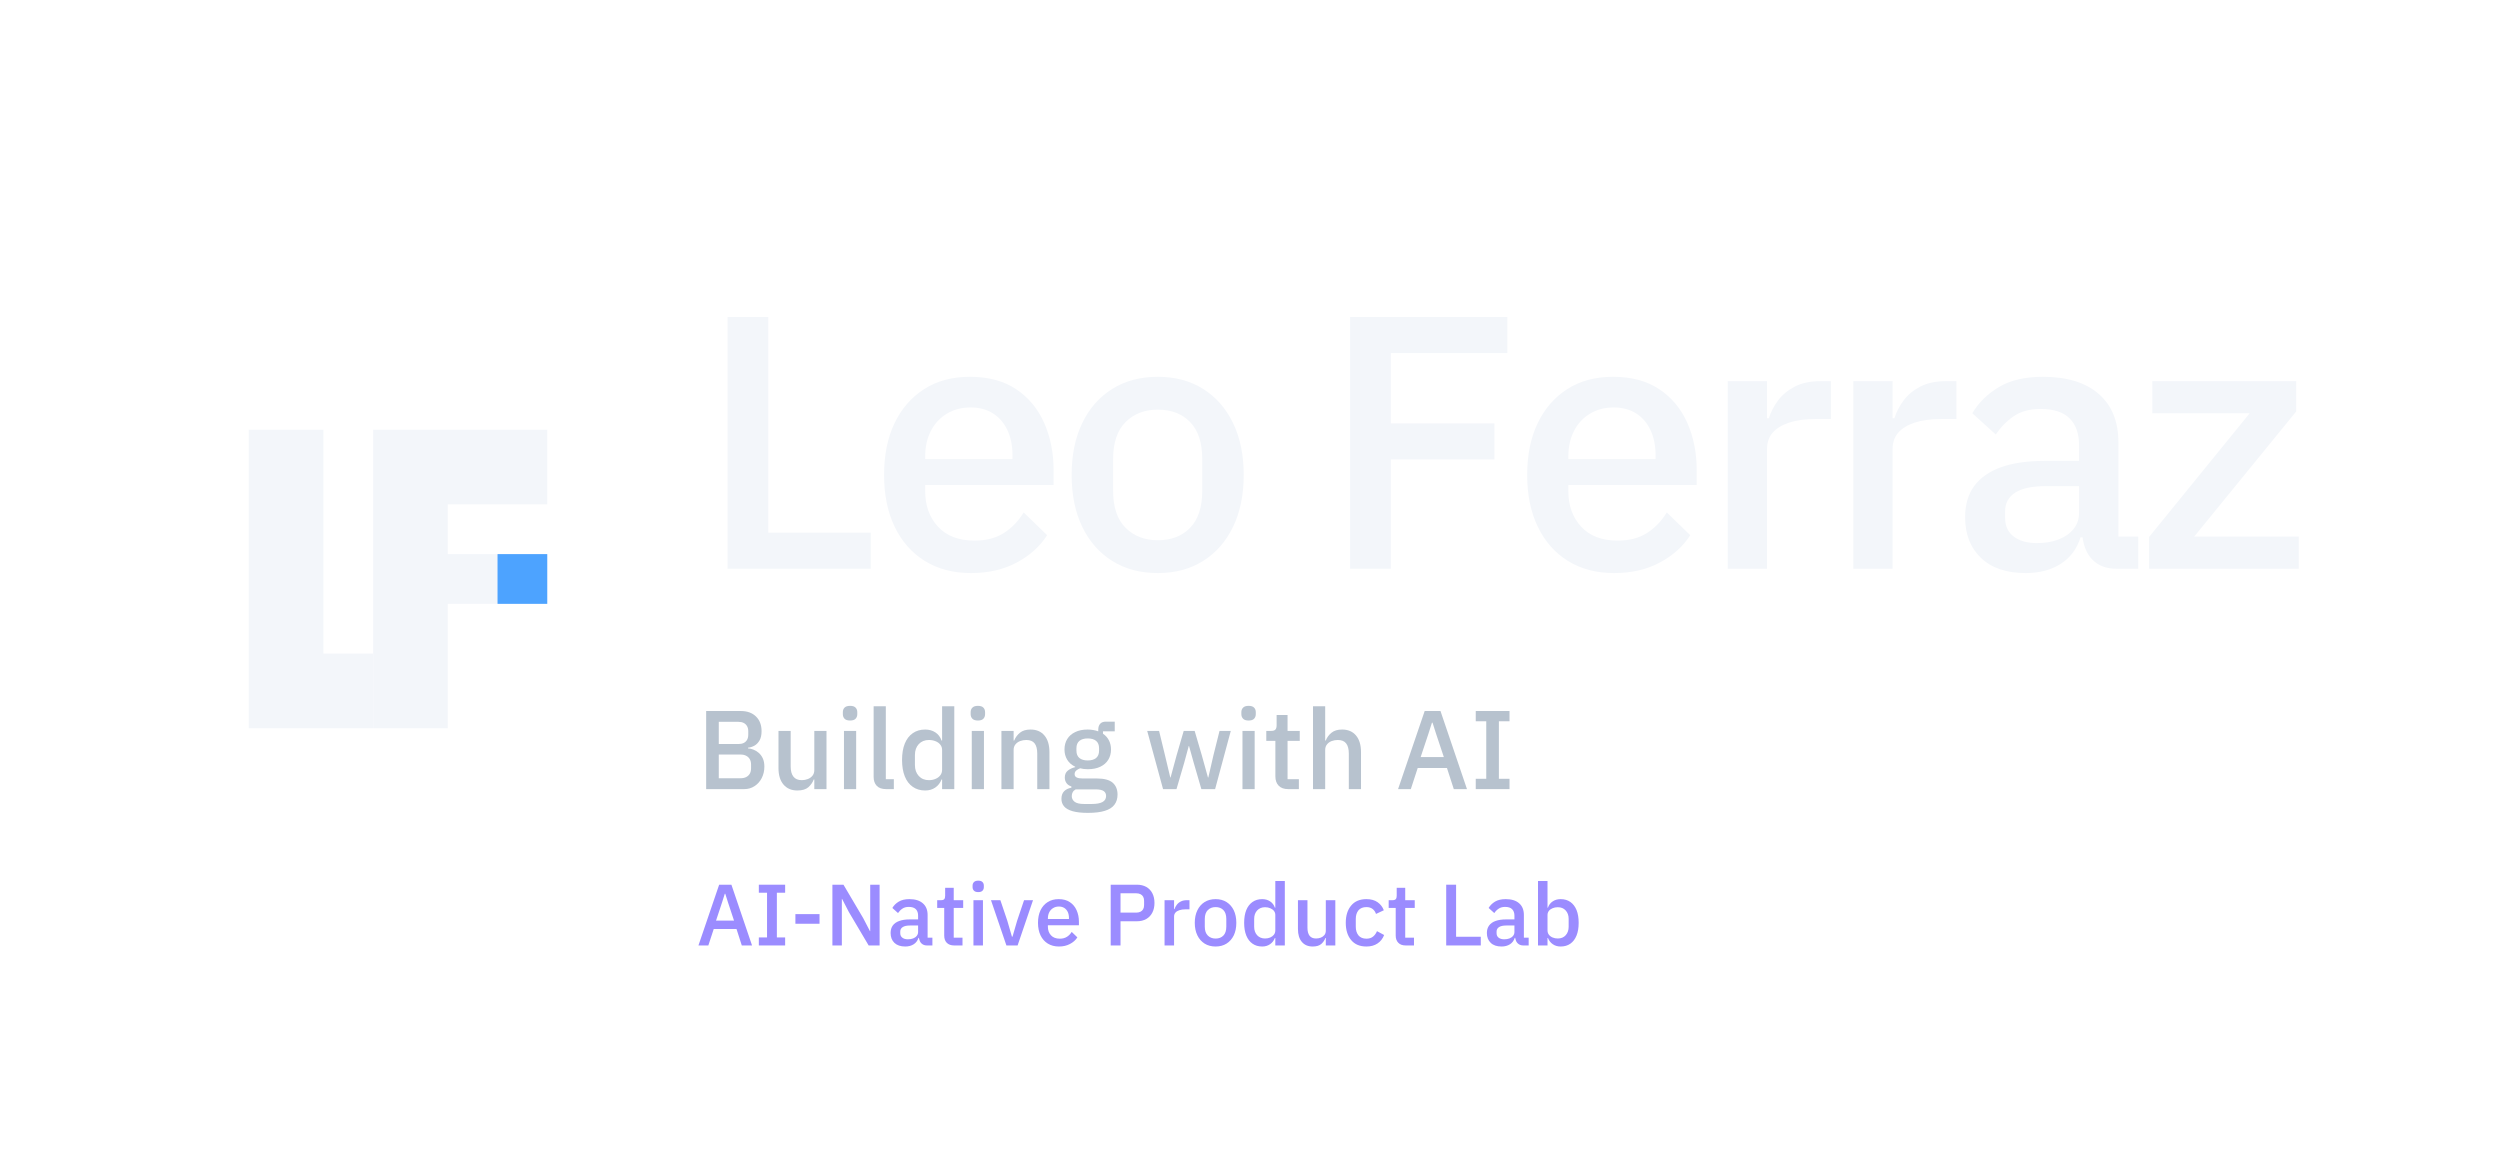
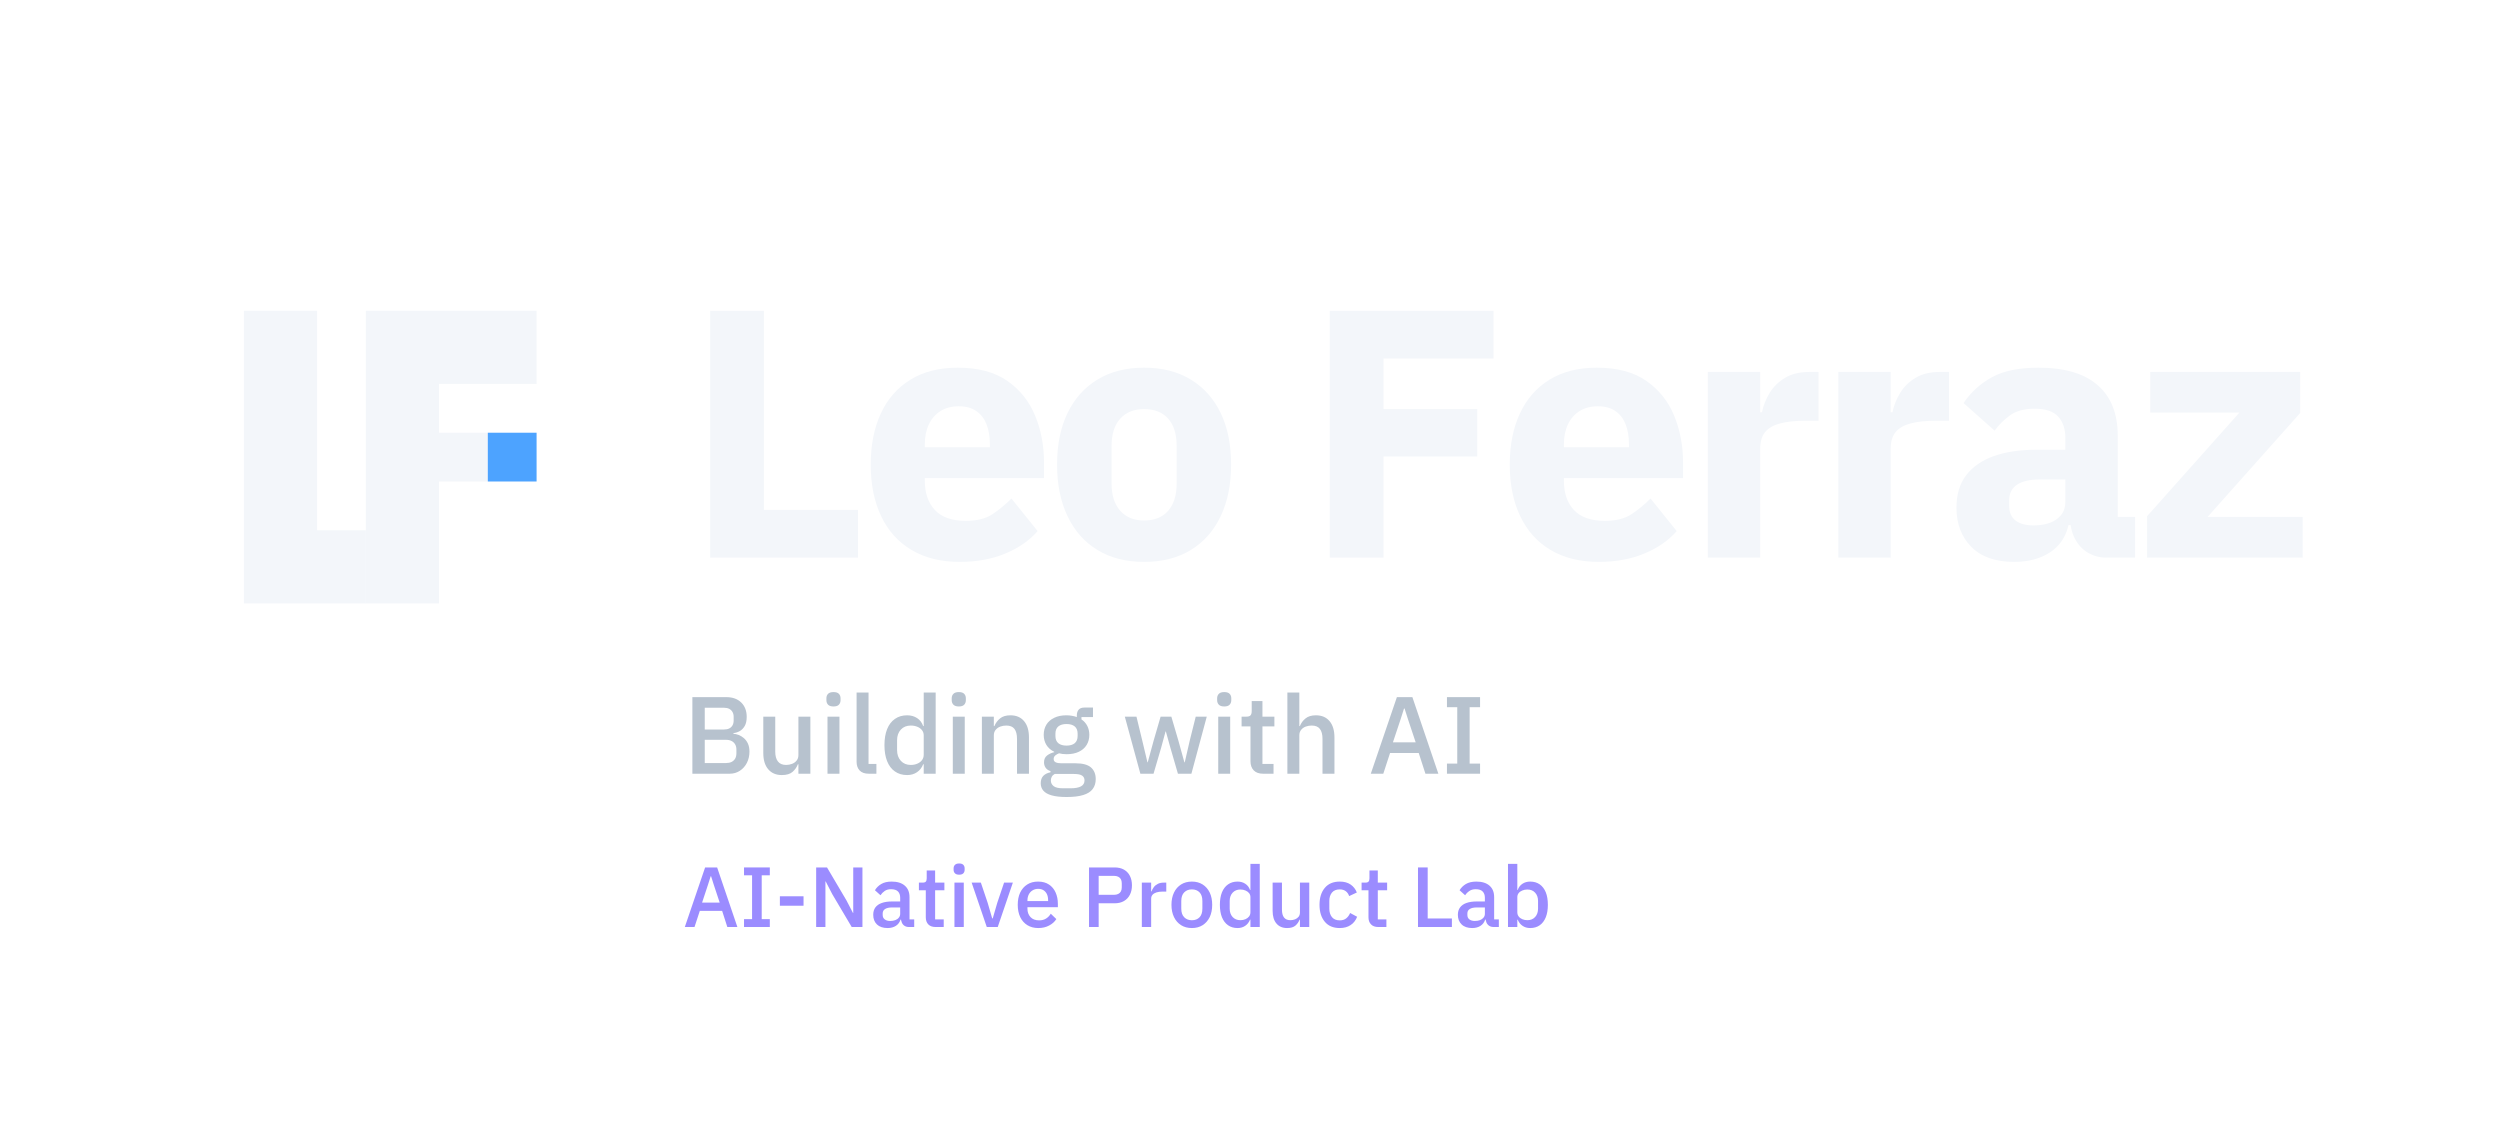
- <svg xmlns="http://www.w3.org/2000/svg" viewBox="0 0 402 187" width="402" height="187" role="img" aria-labelledby="title">
-   <g data-mark="constructed-lf" transform="translate(32 61.1) scale(1)">
+ <svg xmlns="http://www.w3.org/2000/svg" viewBox="0 0 410 187" width="410" height="187" role="img" aria-labelledby="title">
+   <g data-mark="constructed-lf" transform="translate(32 42.966) scale(1)">
    <path d="M8 8H20V44H28V56H8Z" fill="#F3F6FA" />
    <path d="M28 8H56V20H40V28H48V36H40V56H28Z" fill="#F3F6FA" />
    <rect x="48" y="28" width="8" height="8" fill="#4DA3FF" />
  </g>
-   <path d="M140.01 91.45L116.99 91.45L116.99 50.97L123.54 50.97L123.54 85.65L140.01 85.65Z" fill="#F3F6FA" />
-   <path d="M156.14 92.15Q151.85 92.15 148.71 90.2Q145.58 88.26 143.87 84.72Q142.16 81.18 142.16 76.37Q142.16 71.56 143.84 68.05Q145.52 64.54 148.6 62.57Q151.67 60.59 155.96 60.59Q160.43 60.59 163.42 62.6Q166.4 64.6 167.91 68.02Q169.42 71.44 169.42 75.62L169.42 77.99L148.77 77.99L148.77 78.98Q148.77 82.46 150.83 84.69Q152.89 86.93 156.72 86.93Q159.5 86.93 161.42 85.71Q163.33 84.49 164.61 82.4L168.38 86.06Q166.64 88.78 163.48 90.46Q160.31 92.15 156.14 92.15ZM156.08 65.52Q153.88 65.52 152.22 66.54Q150.57 67.55 149.67 69.32Q148.77 71.09 148.77 73.41L148.77 73.82L162.81 73.82L162.81 73.24Q162.81 70.92 162 69.18Q161.18 67.44 159.68 66.48Q158.17 65.52 156.08 65.52Z" fill="#F3F6FA" />
-   <path d="M186.18 92.15Q181.95 92.15 178.85 90.2Q175.74 88.26 174.03 84.72Q172.32 81.18 172.32 76.37Q172.32 71.56 174.03 68.02Q175.74 64.48 178.85 62.54Q181.95 60.59 186.18 60.59Q190.36 60.59 193.46 62.54Q196.56 64.48 198.27 68.02Q199.99 71.56 199.99 76.37Q199.99 81.18 198.27 84.72Q196.56 88.26 193.46 90.2Q190.36 92.15 186.18 92.15ZM186.18 86.87Q189.43 86.87 191.37 84.87Q193.32 82.87 193.32 78.92L193.32 73.82Q193.32 69.87 191.37 67.87Q189.43 65.87 186.18 65.87Q182.99 65.87 180.99 67.87Q178.99 69.87 178.99 73.82L178.99 78.92Q178.99 82.87 180.99 84.87Q182.99 86.87 186.18 86.87Z" fill="#F3F6FA" />
-   <path d="M223.65 91.45L217.1 91.45L217.1 50.97L242.38 50.97L242.38 56.77L223.65 56.77L223.65 68.08L240.3 68.08L240.3 73.88L223.65 73.88Z" fill="#F3F6FA" />
-   <path d="M259.55 92.15Q255.26 92.15 252.13 90.2Q249 88.26 247.29 84.72Q245.57 81.18 245.57 76.37Q245.57 71.56 247.26 68.05Q248.94 64.54 252.01 62.57Q255.09 60.59 259.38 60.59Q263.84 60.59 266.83 62.6Q269.82 64.6 271.33 68.02Q272.83 71.44 272.83 75.62L272.83 77.99L252.19 77.99L252.19 78.98Q252.19 82.46 254.25 84.69Q256.3 86.93 260.13 86.93Q262.92 86.93 264.83 85.71Q266.74 84.49 268.02 82.4L271.79 86.06Q270.05 88.78 266.89 90.46Q263.73 92.15 259.55 92.15ZM259.49 65.52Q257.29 65.52 255.64 66.54Q253.98 67.55 253.09 69.32Q252.19 71.09 252.19 73.41L252.19 73.82L266.22 73.82L266.22 73.24Q266.22 70.92 265.41 69.18Q264.6 67.44 263.09 66.48Q261.58 65.52 259.49 65.52Z" fill="#F3F6FA" />
-   <path d="M284.14 91.45L277.82 91.45L277.82 61.29L284.14 61.29L284.14 67.26L284.43 67.26Q284.9 65.76 285.91 64.39Q286.93 63.03 288.61 62.16Q290.29 61.29 292.73 61.29L294.41 61.29L294.41 67.38L291.92 67.38Q289.42 67.38 287.68 67.96Q285.94 68.54 285.04 69.58Q284.14 70.63 284.14 72.19Z" fill="#F3F6FA" />
-   <path d="M304.33 91.45L298.01 91.45L298.01 61.29L304.33 61.29L304.33 67.26L304.62 67.26Q305.08 65.76 306.1 64.39Q307.11 63.03 308.79 62.16Q310.48 61.29 312.91 61.29L314.59 61.29L314.59 67.38L312.1 67.38Q309.61 67.38 307.87 67.96Q306.13 68.54 305.23 69.58Q304.33 70.63 304.33 72.19Z" fill="#F3F6FA" />
-   <path d="M343.83 91.45L340.29 91.45Q338.55 91.45 337.3 90.67Q336.05 89.88 335.42 88.43Q334.78 86.98 334.78 85.01L334.78 84.49L336.58 86.4L334.55 86.4Q333.68 89.19 331.36 90.67Q329.04 92.15 325.73 92.15Q321.09 92.15 318.54 89.71Q315.99 87.27 315.99 83.16Q315.99 80.14 317.46 78.14Q318.94 76.14 321.79 75.12Q324.63 74.11 328.86 74.11L334.31 74.11L334.31 71.56Q334.31 68.83 332.81 67.29Q331.3 65.76 328.11 65.76Q325.5 65.76 323.79 66.94Q322.08 68.13 320.92 69.87L317.15 66.45Q318.65 63.9 321.41 62.25Q324.16 60.59 328.51 60.59Q334.31 60.59 337.48 63.35Q340.64 66.1 340.64 71.15L340.64 86.29L343.83 86.29ZM334.31 78.17L328.98 78.17Q325.67 78.17 324.05 79.21Q322.42 80.26 322.42 82.23L322.42 83.27Q322.42 85.24 323.82 86.29Q325.21 87.33 327.53 87.33Q329.5 87.33 331.01 86.75Q332.52 86.17 333.42 85.07Q334.31 83.97 334.31 82.52Z" fill="#F3F6FA" />
-   <path d="M369.64 91.45L345.57 91.45L345.57 86.35L361.75 66.45L346.09 66.45L346.09 61.29L369.23 61.29L369.23 66.16L352.82 86.29L369.64 86.29Z" fill="#F3F6FA" />
+   <path d="M140.71 91.45L116.47 91.45L116.47 50.97L125.28 50.97L125.28 83.62L140.71 83.62Z" fill="#F3F6FA" />
+   <path d="M157.41 92.15Q152.77 92.15 149.5 90.2Q146.22 88.26 144.51 84.66Q142.8 81.07 142.8 76.2Q142.8 71.38 144.45 67.82Q146.1 64.25 149.29 62.28Q152.48 60.3 157.07 60.3Q162.11 60.3 165.22 62.48Q168.32 64.65 169.77 68.19Q171.22 71.73 171.22 75.85L171.22 78.4L151.67 78.4L151.67 78.86Q151.67 81.88 153.33 83.65Q154.98 85.42 158.4 85.42Q161.13 85.42 162.78 84.32Q164.43 83.21 165.88 81.76L170.17 87.1Q168.14 89.42 164.87 90.78Q161.59 92.15 157.41 92.15ZM157.24 66.63Q155.5 66.63 154.25 67.41Q153.01 68.19 152.34 69.58Q151.67 70.98 151.67 72.89L151.67 73.35L162.34 73.35L162.34 72.83Q162.34 70.98 161.79 69.58Q161.24 68.19 160.11 67.41Q158.98 66.63 157.24 66.63Z" fill="#F3F6FA" />
+   <path d="M187.63 92.15Q183.17 92.15 179.98 90.2Q176.79 88.26 175.08 84.66Q173.36 81.07 173.36 76.2Q173.36 71.27 175.08 67.73Q176.79 64.19 179.98 62.25Q183.17 60.3 187.63 60.3Q192.1 60.3 195.29 62.25Q198.48 64.19 200.19 67.73Q201.9 71.27 201.9 76.2Q201.9 81.07 200.19 84.66Q198.48 88.26 195.29 90.2Q192.1 92.15 187.63 92.15ZM187.63 85.36Q190.18 85.36 191.58 83.77Q192.97 82.17 192.97 79.33L192.97 73.12Q192.97 70.22 191.58 68.66Q190.18 67.09 187.63 67.09Q185.14 67.09 183.72 68.66Q182.3 70.22 182.3 73.12L182.3 79.33Q182.3 82.17 183.72 83.77Q185.14 85.36 187.63 85.36Z" fill="#F3F6FA" />
+   <path d="M226.9 91.45L218.08 91.45L218.08 50.97L244.94 50.97L244.94 58.8L226.9 58.8L226.9 67.09L242.27 67.09L242.27 74.86L226.9 74.86Z" fill="#F3F6FA" />
+   <path d="M262.22 92.15Q257.58 92.15 254.3 90.2Q251.03 88.26 249.32 84.66Q247.6 81.07 247.6 76.2Q247.6 71.38 249.26 67.82Q250.91 64.25 254.1 62.28Q257.29 60.3 261.87 60.3Q266.92 60.3 270.02 62.48Q273.12 64.65 274.57 68.19Q276.02 71.73 276.02 75.85L276.02 78.4L256.48 78.4L256.48 78.86Q256.48 81.88 258.13 83.65Q259.78 85.42 263.21 85.42Q265.93 85.42 267.58 84.32Q269.24 83.21 270.69 81.76L274.98 87.1Q272.95 89.42 269.67 90.78Q266.4 92.15 262.22 92.15ZM262.05 66.63Q260.31 66.63 259.06 67.41Q257.81 68.19 257.15 69.58Q256.48 70.98 256.48 72.89L256.48 73.35L267.15 73.35L267.15 72.83Q267.15 70.98 266.6 69.58Q266.05 68.19 264.92 67.41Q263.79 66.63 262.05 66.63Z" fill="#F3F6FA" />
+   <path d="M288.67 91.45L280.08 91.45L280.08 61L288.67 61L288.67 67.61L288.96 67.61Q289.31 65.93 290.23 64.42Q291.16 62.91 292.76 61.96Q294.35 61 296.73 61L298.24 61L298.24 69L296.09 69Q293.6 69 291.95 69.44Q290.29 69.87 289.48 70.86Q288.67 71.85 288.67 73.64Z" fill="#F3F6FA" />
+   <path d="M310.07 91.45L301.49 91.45L301.49 61L310.07 61L310.07 67.61L310.36 67.61Q310.71 65.93 311.64 64.42Q312.56 62.91 314.16 61.96Q315.75 61 318.13 61L319.64 61L319.64 69L317.49 69Q315 69 313.35 69.44Q311.69 69.87 310.88 70.86Q310.07 71.85 310.07 73.64Z" fill="#F3F6FA" />
+   <path d="M350.15 91.45L345.39 91.45Q343.83 91.45 342.46 90.67Q341.1 89.88 340.29 88.35Q339.48 86.81 339.48 84.66L339.48 83.91L341.33 86.11L339.24 86.11Q338.55 89.07 336.17 90.61Q333.79 92.15 330.31 92.15Q325.73 92.15 323.29 89.68Q320.86 87.22 320.86 83.27Q320.86 80.02 322.45 77.94Q324.05 75.85 326.98 74.8Q329.91 73.76 333.91 73.76L338.72 73.76L338.72 71.85Q338.72 69.64 337.56 68.34Q336.4 67.03 333.68 67.03Q331.12 67.03 329.62 68.13Q328.11 69.24 327.12 70.63L322.02 66.1Q323.87 63.38 326.72 61.84Q329.56 60.3 334.31 60.3Q340.75 60.3 344.03 63.18Q347.31 66.05 347.31 71.44L347.31 84.78L350.15 84.78ZM338.72 78.63L334.55 78.63Q332.05 78.63 330.78 79.5Q329.5 80.37 329.5 82.05L329.5 82.92Q329.5 84.55 330.54 85.36Q331.59 86.17 333.5 86.17Q334.95 86.17 336.11 85.77Q337.27 85.36 338 84.49Q338.72 83.62 338.72 82.23Z" fill="#F3F6FA" />
+   <path d="M377.64 91.45L352.12 91.45L352.12 84.66L367.26 67.67L352.64 67.67L352.64 61L377.23 61L377.23 67.73L362.04 84.78L377.64 84.78Z" fill="#F3F6FA" />
  <path d="M113.55 126.89L113.55 114.33L119.11 114.33Q120.66 114.33 121.56 115.21Q122.46 116.09 122.46 117.57Q122.46 118.5 122.13 119.07Q121.79 119.64 121.3 119.91Q120.8 120.18 120.28 120.23L120.28 120.34Q120.68 120.36 121.13 120.53Q121.58 120.7 121.98 121.04Q122.39 121.38 122.65 121.93Q122.91 122.48 122.91 123.27Q122.91 124.28 122.49 125.11Q122.06 125.94 121.33 126.41Q120.6 126.89 119.67 126.89ZM115.58 121.33L115.58 125.14L119.07 125.14Q119.6 125.14 119.97 124.96Q120.35 124.77 120.56 124.42Q120.77 124.06 120.77 123.54L120.77 122.93Q120.77 122.43 120.56 122.07Q120.35 121.71 119.97 121.52Q119.6 121.33 119.07 121.33ZM115.58 116.07L115.58 119.64L118.73 119.64Q119.24 119.64 119.59 119.47Q119.94 119.29 120.13 118.96Q120.32 118.63 120.32 118.14L120.32 117.57Q120.32 117.1 120.13 116.77Q119.94 116.43 119.59 116.25Q119.24 116.07 118.73 116.07Z" fill="#B7C2CE" />
  <path d="M130.94 126.89L130.94 125.34L130.85 125.34Q130.59 126.04 129.99 126.58Q129.39 127.11 128.22 127.11Q126.8 127.11 125.99 126.16Q125.18 125.22 125.18 123.49L125.18 117.53L127.14 117.53L127.14 123.24Q127.14 124.32 127.58 124.88Q128.02 125.45 128.92 125.45Q129.44 125.45 129.9 125.27Q130.36 125.09 130.65 124.73Q130.94 124.37 130.94 123.83L130.94 117.53L132.9 117.53L132.9 126.89Z" fill="#B7C2CE" />
  <path d="M136.7 115.86Q136.08 115.86 135.8 115.57Q135.53 115.28 135.53 114.83L135.53 114.52Q135.53 114.07 135.8 113.79Q136.08 113.5 136.7 113.5Q137.31 113.5 137.58 113.79Q137.85 114.07 137.85 114.52L137.85 114.83Q137.85 115.28 137.58 115.57Q137.31 115.86 136.7 115.86ZM135.71 126.89L135.71 117.53L137.67 117.53L137.67 126.89Z" fill="#B7C2CE" />
  <path d="M143.73 126.89L142.49 126.89Q141.48 126.89 140.98 126.36Q140.48 125.83 140.48 124.93L140.48 113.57L142.44 113.57L142.44 125.29L143.73 125.29Z" fill="#B7C2CE" />
  <path d="M151.49 126.89L151.49 125.34L151.4 125.34Q151.08 126.17 150.39 126.64Q149.71 127.11 148.77 127.11Q147.6 127.11 146.77 126.52Q145.93 125.94 145.49 124.84Q145.05 123.74 145.05 122.21Q145.05 120.66 145.49 119.57Q145.93 118.48 146.77 117.9Q147.6 117.31 148.77 117.31Q149.71 117.31 150.41 117.77Q151.11 118.23 151.4 119.08L151.49 119.08L151.49 113.57L153.45 113.57L153.45 126.89ZM149.37 125.45Q149.96 125.45 150.44 125.24Q150.92 125.04 151.2 124.67Q151.49 124.3 151.49 123.76L151.49 120.59Q151.49 120.1 151.2 119.74Q150.92 119.38 150.44 119.19Q149.96 118.99 149.37 118.99Q148.36 118.99 147.74 119.65Q147.12 120.32 147.12 121.4L147.12 123.02Q147.12 124.1 147.74 124.78Q148.36 125.45 149.37 125.45Z" fill="#B7C2CE" />
  <path d="M157.25 115.86Q156.64 115.86 156.36 115.57Q156.08 115.28 156.08 114.83L156.08 114.52Q156.08 114.07 156.36 113.79Q156.64 113.5 157.25 113.5Q157.86 113.5 158.13 113.79Q158.4 114.07 158.4 114.52L158.4 114.83Q158.4 115.28 158.13 115.57Q157.86 115.86 157.25 115.86ZM156.26 126.89L156.26 117.53L158.22 117.53L158.22 126.89Z" fill="#B7C2CE" />
  <path d="M162.99 126.89L161.03 126.89L161.03 117.53L162.99 117.53L162.99 119.08L163.08 119.08Q163.39 118.32 164.01 117.82Q164.63 117.31 165.71 117.31Q167.15 117.31 167.95 118.27Q168.75 119.22 168.75 120.95L168.75 126.89L166.79 126.89L166.79 121.18Q166.79 120.09 166.37 119.54Q165.95 118.99 165.03 118.99Q164.51 118.99 164.05 119.16Q163.59 119.33 163.29 119.69Q162.99 120.05 162.99 120.59Z" fill="#B7C2CE" />
  <path d="M179.7 127.77Q179.7 128.74 179.2 129.4Q178.71 130.06 177.66 130.38Q176.62 130.71 174.93 130.71Q173.42 130.71 172.47 130.44Q171.53 130.17 171.1 129.66Q170.68 129.16 170.68 128.46Q170.68 127.68 171.1 127.24Q171.53 126.8 172.28 126.66L172.28 126.46Q171.76 126.3 171.49 125.92Q171.22 125.54 171.22 125.02Q171.22 124.3 171.71 123.91Q172.21 123.52 172.89 123.36L172.89 123.29Q172.05 122.89 171.61 122.17Q171.17 121.45 171.17 120.52Q171.17 119.56 171.61 118.84Q172.05 118.12 172.89 117.72Q173.72 117.31 174.89 117.31Q175.38 117.31 175.8 117.39Q176.22 117.46 176.6 117.6L176.6 117.35Q176.6 116.72 176.91 116.38Q177.21 116.04 177.83 116.04L179.25 116.04L179.25 117.6L177.36 117.6L177.36 117.98Q177.99 118.41 178.32 119.06Q178.65 119.71 178.65 120.52Q178.65 121.45 178.21 122.17Q177.77 122.89 176.93 123.29Q176.1 123.69 174.91 123.69Q174.57 123.69 174.25 123.65Q173.94 123.61 173.69 123.54Q173.34 123.67 173.07 123.89Q172.8 124.12 172.8 124.48Q172.8 124.86 173.14 125.02Q173.47 125.18 174.1 125.18L176.4 125.18Q178.13 125.18 178.92 125.86Q179.7 126.55 179.7 127.77ZM177.86 127.99Q177.86 127.48 177.48 127.21Q177.09 126.93 176.13 126.93L172.97 126.93Q172.64 127.11 172.49 127.39Q172.34 127.66 172.34 128.01Q172.34 128.56 172.79 128.92Q173.24 129.28 174.33 129.28L175.56 129.28Q176.71 129.28 177.29 128.96Q177.86 128.64 177.86 127.99ZM174.91 122.28Q175.77 122.28 176.25 121.89Q176.73 121.49 176.73 120.7L176.73 120.32Q176.73 119.53 176.25 119.13Q175.77 118.74 174.91 118.74Q174.05 118.74 173.57 119.13Q173.09 119.53 173.09 120.32L173.09 120.7Q173.09 121.49 173.57 121.89Q174.05 122.28 174.91 122.28Z" fill="#B7C2CE" />
  <path d="M187.02 126.89L184.47 117.53L186.38 117.53L187.33 121.45L188.18 125.02L188.23 125.02L189.2 121.45L190.34 117.53L192.1 117.53L193.25 121.45L194.24 125.02L194.3 125.02L195.12 121.45L196.1 117.53L197.91 117.53L195.39 126.89L193.18 126.89L191.94 122.62L191.2 119.96L191.15 119.96L190.43 122.62L189.18 126.89Z" fill="#B7C2CE" />
  <path d="M200.78 115.86Q200.16 115.86 199.89 115.57Q199.61 115.28 199.61 114.83L199.61 114.52Q199.61 114.07 199.89 113.79Q200.16 113.5 200.78 113.5Q201.39 113.5 201.66 113.79Q201.93 114.07 201.93 114.52L201.93 114.83Q201.93 115.28 201.66 115.57Q201.39 115.86 200.78 115.86ZM199.79 126.89L199.79 117.53L201.75 117.53L201.75 126.89Z" fill="#B7C2CE" />
  <path d="M208.86 126.89L207.15 126.89Q206.14 126.89 205.61 126.34Q205.08 125.79 205.08 124.84L205.08 119.13L203.62 119.13L203.62 117.53L204.41 117.53Q204.9 117.53 205.09 117.31Q205.28 117.1 205.28 116.61L205.28 114.97L207.04 114.97L207.04 117.53L209 117.53L209 119.13L207.04 119.13L207.04 125.29L208.86 125.29Z" fill="#B7C2CE" />
  <path d="M211.13 126.89L211.13 113.57L213.09 113.57L213.09 119.08L213.18 119.08Q213.48 118.32 214.11 117.82Q214.73 117.31 215.81 117.31Q217.25 117.31 218.05 118.27Q218.85 119.22 218.85 120.95L218.85 126.89L216.89 126.89L216.89 121.18Q216.89 120.09 216.46 119.54Q216.04 118.99 215.12 118.99Q214.6 118.99 214.14 119.16Q213.68 119.33 213.39 119.69Q213.09 120.05 213.09 120.59L213.09 126.89Z" fill="#B7C2CE" />
  <path d="M235.89 126.89L233.77 126.89L232.67 123.49L227.97 123.49L226.86 126.89L224.81 126.89L229.09 114.33L231.63 114.33ZM232.17 121.74L230.93 118.02L230.35 116.2L230.26 116.2L229.68 118.02L228.44 121.74Z" fill="#B7C2CE" />
  <path d="M242.73 126.89L237.3 126.89L237.3 125.23L238.99 125.23L238.99 115.98L237.3 115.98L237.3 114.33L242.73 114.33L242.73 115.98L241.02 115.98L241.02 125.23L242.73 125.23Z" fill="#B7C2CE" />
  <path d="M120.93 152.03L119.28 152.03L118.43 149.38L114.77 149.38L113.9 152.03L112.31 152.03L115.64 142.26L117.61 142.26ZM118.03 148.03L117.07 145.13L116.62 143.71L116.55 143.71L116.1 145.13L115.14 148.03Z" fill="#9B8CFF" />
  <path d="M126.25 152.03L122.02 152.03L122.02 150.74L123.34 150.74L123.34 143.55L122.02 143.55L122.02 142.26L126.25 142.26L126.25 143.55L124.92 143.55L124.92 150.74L126.25 150.74Z" fill="#9B8CFF" />
  <path d="M131.78 148.54L127.9 148.54L127.9 146.99L131.78 146.99Z" fill="#9B8CFF" />
  <path d="M139.68 152.03L136.49 146.64L135.41 144.55L135.37 144.55L135.37 146.68L135.37 152.03L133.85 152.03L133.85 142.26L135.63 142.26L138.81 147.65L139.89 149.73L139.93 149.73L139.93 147.61L139.93 142.26L141.44 142.26L141.44 152.03Z" fill="#9B8CFF" />
  <path d="M149.93 152.03L149.07 152.03Q148.65 152.03 148.35 151.84Q148.05 151.65 147.9 151.3Q147.74 150.95 147.74 150.48L147.74 150.35L148.18 150.81L147.69 150.81Q147.48 151.48 146.92 151.84Q146.36 152.2 145.56 152.2Q144.44 152.2 143.82 151.61Q143.21 151.02 143.21 150.03Q143.21 149.3 143.56 148.82Q143.92 148.33 144.61 148.09Q145.29 147.84 146.31 147.84L147.63 147.84L147.63 147.23Q147.63 146.57 147.27 146.2Q146.9 145.83 146.13 145.83Q145.5 145.83 145.09 146.12Q144.68 146.4 144.4 146.82L143.49 146Q143.85 145.38 144.52 144.98Q145.18 144.58 146.23 144.58Q147.63 144.58 148.39 145.25Q149.16 145.91 149.16 147.13L149.16 150.78L149.93 150.78ZM147.63 148.82L146.34 148.82Q145.54 148.82 145.15 149.08Q144.76 149.33 144.76 149.8L144.76 150.06Q144.76 150.53 145.1 150.78Q145.43 151.04 145.99 151.04Q146.47 151.04 146.83 150.9Q147.2 150.76 147.41 150.49Q147.63 150.22 147.63 149.87Z" fill="#9B8CFF" />
  <path d="M154.77 152.03L153.44 152.03Q152.66 152.03 152.24 151.6Q151.83 151.18 151.83 150.43L151.83 146L150.7 146L150.7 144.75L151.31 144.75Q151.69 144.75 151.84 144.58Q151.98 144.41 151.98 144.04L151.98 142.76L153.36 142.76L153.36 144.75L154.88 144.75L154.88 146L153.36 146L153.36 150.78L154.77 150.78Z" fill="#9B8CFF" />
  <path d="M157.3 143.45Q156.83 143.45 156.61 143.22Q156.39 143 156.39 142.65L156.39 142.41Q156.39 142.06 156.61 141.84Q156.83 141.61 157.3 141.61Q157.78 141.61 157.99 141.84Q158.2 142.06 158.2 142.41L158.2 142.65Q158.2 143 157.99 143.22Q157.78 143.45 157.3 143.45ZM156.53 152.03L156.53 144.75L158.06 144.75L158.06 152.03Z" fill="#9B8CFF" />
  <path d="M163.63 152.03L161.83 152.03L159.35 144.75L160.86 144.75L161.98 148.07L162.72 150.62L162.81 150.62L163.55 148.07L164.67 144.75L166.11 144.75Z" fill="#9B8CFF" />
  <path d="M170.28 152.2Q169.25 152.2 168.49 151.73Q167.73 151.26 167.32 150.41Q166.91 149.55 166.91 148.39Q166.91 147.23 167.31 146.38Q167.72 145.53 168.46 145.06Q169.2 144.58 170.24 144.58Q171.32 144.58 172.04 145.07Q172.76 145.55 173.12 146.37Q173.49 147.2 173.49 148.21L173.49 148.78L168.5 148.78L168.5 149.02Q168.5 149.86 169 150.4Q169.5 150.94 170.42 150.94Q171.09 150.94 171.56 150.64Q172.02 150.35 172.33 149.85L173.24 150.73Q172.82 151.39 172.05 151.79Q171.29 152.2 170.28 152.2ZM170.27 145.77Q169.74 145.77 169.34 146.02Q168.94 146.26 168.72 146.69Q168.5 147.12 168.5 147.68L168.5 147.77L171.89 147.77L171.89 147.63Q171.89 147.07 171.7 146.65Q171.5 146.23 171.14 146Q170.77 145.77 170.27 145.77Z" fill="#9B8CFF" />
  <path d="M180.18 152.03L178.6 152.03L178.6 142.26L182.8 142.26Q183.69 142.26 184.33 142.62Q184.97 142.99 185.3 143.64Q185.64 144.3 185.64 145.2Q185.64 146.08 185.3 146.74Q184.97 147.4 184.33 147.77Q183.69 148.14 182.8 148.14L180.18 148.14ZM180.18 143.64L180.18 146.75L182.7 146.75Q183.09 146.75 183.38 146.61Q183.67 146.47 183.82 146.2Q183.97 145.93 183.97 145.53L183.97 144.86Q183.97 144.46 183.82 144.19Q183.67 143.92 183.38 143.78Q183.09 143.64 182.7 143.64Z" fill="#9B8CFF" />
  <path d="M188.79 152.03L187.26 152.03L187.26 144.75L188.79 144.75L188.79 146.19L188.86 146.19Q188.97 145.83 189.22 145.5Q189.46 145.17 189.87 144.96Q190.27 144.75 190.86 144.75L191.27 144.75L191.27 146.22L190.67 146.22Q190.06 146.22 189.64 146.36Q189.22 146.5 189.01 146.75Q188.79 147 188.79 147.38Z" fill="#9B8CFF" />
  <path d="M195.47 152.2Q194.45 152.2 193.7 151.73Q192.95 151.26 192.54 150.41Q192.12 149.55 192.12 148.39Q192.12 147.23 192.54 146.37Q192.95 145.52 193.7 145.05Q194.45 144.58 195.47 144.58Q196.48 144.58 197.23 145.05Q197.97 145.52 198.39 146.37Q198.8 147.23 198.8 148.39Q198.8 149.55 198.39 150.41Q197.97 151.26 197.23 151.73Q196.48 152.2 195.47 152.2ZM195.47 150.92Q196.25 150.92 196.72 150.44Q197.19 149.96 197.19 149.01L197.19 147.77Q197.19 146.82 196.72 146.34Q196.25 145.86 195.47 145.86Q194.7 145.86 194.22 146.34Q193.73 146.82 193.73 147.77L193.73 149.01Q193.73 149.96 194.22 150.44Q194.7 150.92 195.47 150.92Z" fill="#9B8CFF" />
  <path d="M205.07 152.03L205.07 150.83L205 150.83Q204.75 151.47 204.22 151.83Q203.69 152.2 202.96 152.2Q202.05 152.2 201.4 151.74Q200.75 151.29 200.4 150.43Q200.06 149.58 200.06 148.39Q200.06 147.19 200.4 146.34Q200.75 145.49 201.4 145.04Q202.05 144.58 202.96 144.58Q203.69 144.58 204.23 144.94Q204.78 145.3 205 145.95L205.07 145.95L205.07 141.67L206.6 141.67L206.6 152.03ZM203.42 150.91Q203.88 150.91 204.25 150.75Q204.62 150.59 204.85 150.3Q205.07 150.01 205.07 149.59L205.07 147.13Q205.07 146.75 204.85 146.47Q204.62 146.19 204.25 146.04Q203.88 145.88 203.42 145.88Q202.64 145.88 202.15 146.4Q201.67 146.92 201.67 147.76L201.67 149.02Q201.67 149.86 202.15 150.39Q202.64 150.91 203.42 150.91Z" fill="#9B8CFF" />
  <path d="M213.19 152.03L213.19 150.83L213.12 150.83Q212.93 151.37 212.46 151.79Q211.99 152.2 211.08 152.2Q209.97 152.2 209.34 151.46Q208.71 150.73 208.71 149.38L208.71 144.75L210.24 144.75L210.24 149.19Q210.24 150.03 210.58 150.47Q210.92 150.91 211.62 150.91Q212.03 150.91 212.39 150.77Q212.74 150.63 212.97 150.35Q213.19 150.07 213.19 149.65L213.19 144.75L214.72 144.75L214.72 152.03Z" fill="#9B8CFF" />
  <path d="M219.72 152.2Q218.13 152.2 217.27 151.17Q216.4 150.14 216.4 148.39Q216.4 146.64 217.27 145.61Q218.13 144.58 219.72 144.58Q220.81 144.58 221.51 145.07Q222.21 145.56 222.52 146.37L221.26 146.96Q221.1 146.46 220.71 146.16Q220.32 145.86 219.72 145.86Q218.88 145.86 218.44 146.38Q218.01 146.91 218.01 147.75L218.01 149.03Q218.01 149.87 218.44 150.41Q218.88 150.94 219.72 150.94Q220.37 150.94 220.78 150.61Q221.19 150.28 221.42 149.73L222.57 150.35Q222.22 151.25 221.49 151.72Q220.77 152.2 219.72 152.2Z" fill="#9B8CFF" />
  <path d="M227.37 152.03L226.04 152.03Q225.26 152.03 224.85 151.6Q224.43 151.18 224.43 150.43L224.43 146L223.3 146L223.3 144.75L223.92 144.75Q224.29 144.75 224.44 144.58Q224.59 144.41 224.59 144.04L224.59 142.76L225.96 142.76L225.96 144.75L227.49 144.75L227.49 146L225.96 146L225.96 150.78L227.37 150.78Z" fill="#9B8CFF" />
  <path d="M238.11 152.03L232.55 152.03L232.55 142.26L234.14 142.26L234.14 150.63L238.11 150.63Z" fill="#9B8CFF" />
  <path d="M245.81 152.03L244.96 152.03Q244.54 152.03 244.24 151.84Q243.94 151.65 243.78 151.3Q243.63 150.95 243.63 150.48L243.63 150.35L244.06 150.81L243.57 150.81Q243.36 151.48 242.8 151.84Q242.24 152.2 241.44 152.2Q240.32 152.2 239.71 151.61Q239.09 151.02 239.09 150.03Q239.09 149.3 239.45 148.82Q239.81 148.33 240.49 148.09Q241.18 147.84 242.2 147.84L243.52 147.84L243.52 147.23Q243.52 146.57 243.15 146.2Q242.79 145.83 242.02 145.83Q241.39 145.83 240.98 146.12Q240.56 146.4 240.28 146.82L239.37 146Q239.74 145.38 240.4 144.98Q241.07 144.58 242.12 144.58Q243.52 144.58 244.28 145.25Q245.04 145.91 245.04 147.13L245.04 150.78L245.81 150.78ZM243.52 148.82L242.23 148.82Q241.43 148.82 241.04 149.08Q240.65 149.33 240.65 149.8L240.65 150.06Q240.65 150.53 240.98 150.78Q241.32 151.04 241.88 151.04Q242.35 151.04 242.72 150.9Q243.08 150.76 243.3 150.49Q243.52 150.22 243.52 149.87Z" fill="#9B8CFF" />
  <path d="M247.31 152.03L247.31 141.67L248.84 141.67L248.84 145.95L248.91 145.95Q249.13 145.3 249.68 144.94Q250.22 144.58 250.95 144.58Q251.87 144.58 252.52 145.04Q253.16 145.49 253.51 146.34Q253.85 147.19 253.85 148.39Q253.85 149.58 253.51 150.43Q253.16 151.29 252.52 151.74Q251.87 152.2 250.95 152.2Q250.22 152.2 249.69 151.83Q249.16 151.47 248.91 150.83L248.84 150.83L248.84 152.03ZM250.49 150.91Q251.29 150.91 251.76 150.39Q252.24 149.86 252.24 149.02L252.24 147.76Q252.24 146.92 251.76 146.4Q251.29 145.88 250.49 145.88Q250.03 145.88 249.66 146.04Q249.28 146.19 249.06 146.47Q248.84 146.75 248.84 147.13L248.84 149.59Q248.84 150.01 249.06 150.3Q249.28 150.59 249.66 150.75Q250.03 150.91 250.49 150.91Z" fill="#9B8CFF" />
</svg>
